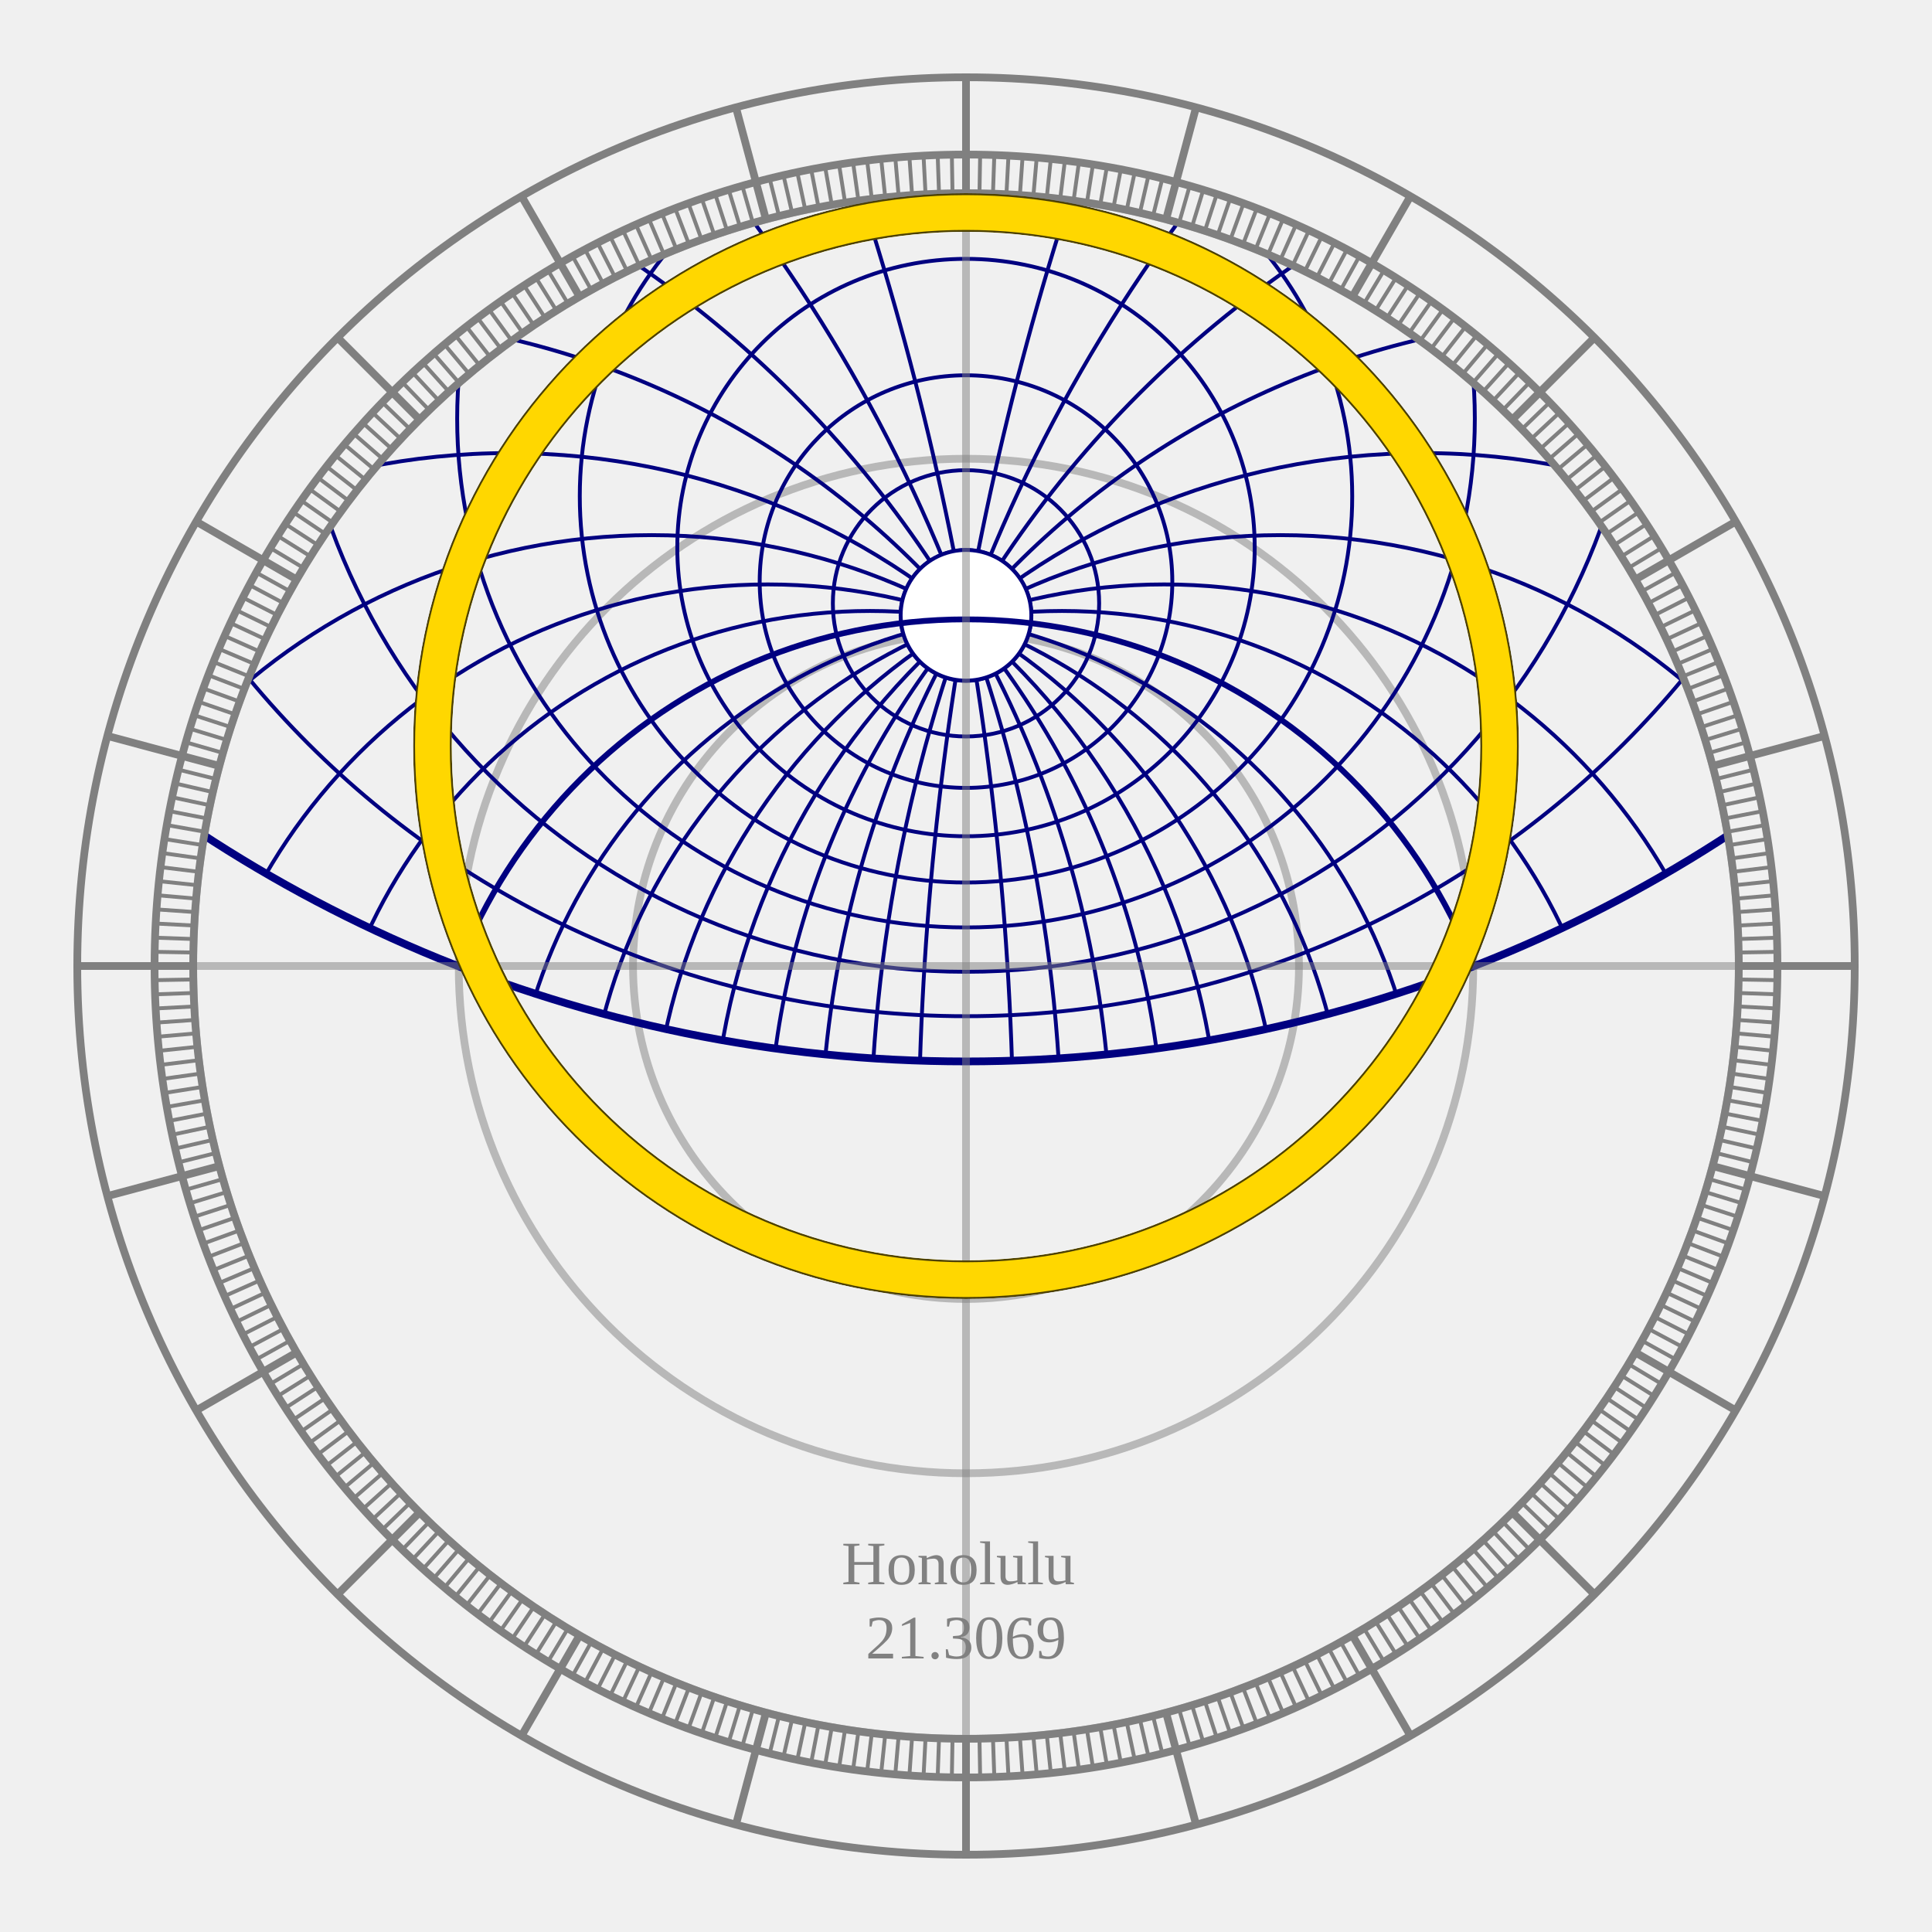
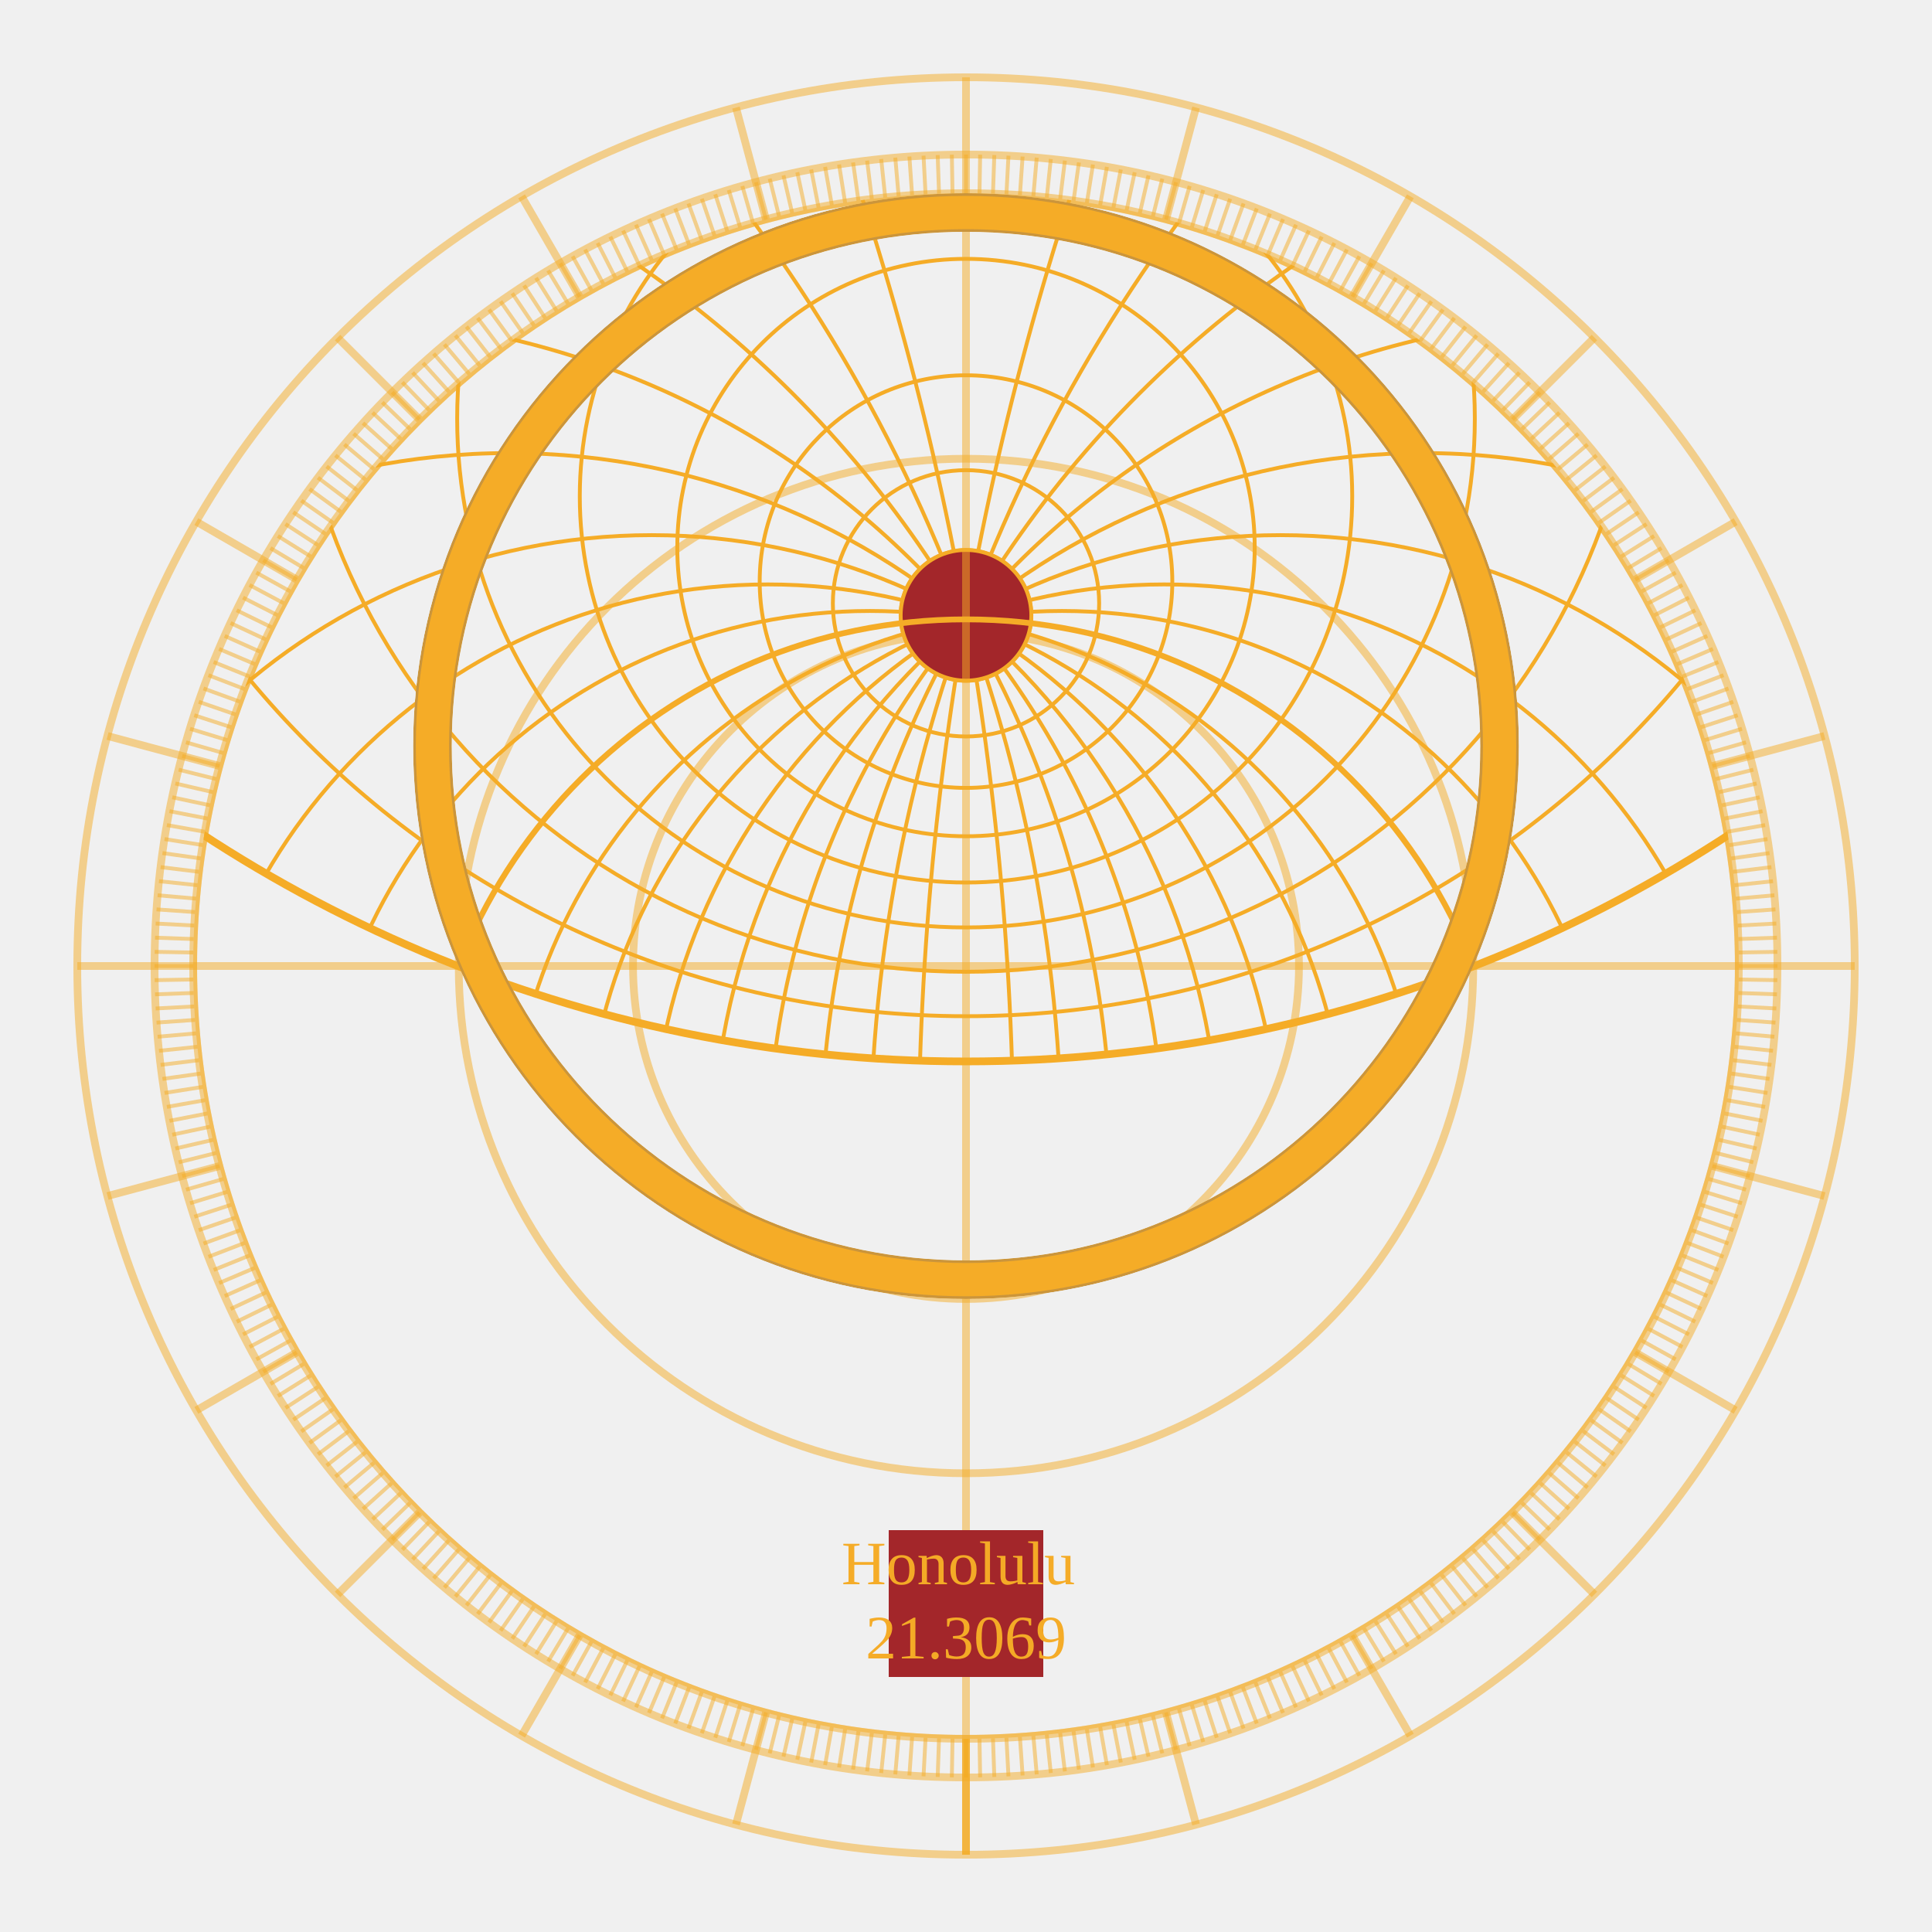
<svg xmlns="http://www.w3.org/2000/svg" xmlns:xlink="http://www.w3.org/1999/xlink" viewbox="0 0 250 250" height="250" width="250">
  <g id="astrolabe" transform="translate(125,125)">
    <defs>
-       <style>
- 				#example {
+       <style type="text/css">
+ 				.new_year {
				  display: block;
				  margin: auto;
- 				  border: grey;
- 				  background-color: light grey;
+ 				  stroke: #f5ac27;
+ 				  background-color: #a3262a;
				}
				#plate {
				  clip-path:url(#Capricorn);
				  clipPath: url(#Capricorn);
				}
				#location {
				  text-anchor: middle;
				  font-size: 6pt;
- 				  fill: grey;
+ 				  fill: #f5ac27;
				  fill-opacity: 0.99
				}
				#tropics {
				  fill: none;
- 				  stroke: grey;
+ 				  stroke: #f5ac27;
				  stroke-width: 1;
				  stroke-opacity: 0.5
				}
				#horizon {
				  fill: none;
- 				  stroke: navy;
+ 				  stroke: #f5ac27;
				  stroke-width: 1;
				}
				#almucantar {
				  fill: none;
- 				  stroke: navy;
+ 				  stroke: #f5ac27;
				  stroke-width: 0.5;
				}
				#almucantar-center {
- 				  stroke: navy;
+ 				  stroke: #f5ac27;
				  stroke-width: 0.5;
- 				  fill: white;
- 				  fill-opacity: 80;
+ 				  fill: #a3262a;
+ 				  fill-opacity: 1;
				}
				#azimuth {
				  fill: none;
- 				  stroke: navy;
+ 				  stroke: #f5ac27;
				  stroke-width: 0.5;
				  clip-path:url(#Horizon);
				  clipPath: url(#Horizon);
				}
				#azimuth-90 {
				  fill: none;
- 				  stroke: navy;
+ 				  stroke: #f5ac27;
				  stroke-width: 0.75;
				  clip-path:url(#Horizon);
				  clipPath: url(#Horizon);
				}
				#axis {
				  fill: none;
- 				  stroke: grey;
+ 				  stroke: #f5ac27;
				  stroke-width: 1;
				  stroke-opacity: 0.5;
				}
				#tick {
- 				  stroke: grey;
+ 				  stroke: #f5ac27;
				  stroke-width: 0.5;
				}
				#tickLong {
- 				  stroke: grey;
+ 				  stroke: #f5ac27;
				  stroke-width: 1;
				}
				#note {
				  stroke: black;
				  stroke-width: 1;
				}
				#ecliptic-pad {
- 				  fill: gold;
+ 				  fill: #f5ac27;
				  fill-opacity: 0.45;
				  stroke: none;
				  stroke-width: 0.5;
				  stroke-opacity: 0.7;
				}
				#ecliptic {
- 				  fill: gold;
+ 				  fill: #f5ac27;
				  fill-opacity: 1;
- 				  stroke: black;
- 				  stroke-width: 0.5;
+ 				  stroke: #b98c43;
+ 				  stroke-width: 0.7;
				  stroke-opacity: 0.7;
				  mask: url(#ecliptic_hole);
				}
				#eclipticDivision {
- 				  stroke: black;
+ 				  stroke: #f5ac27;
				  stroke-width: 0.5;
- 				  stroke-opacity: 0.7;
+ 				  stroke-opacity: 0.5;
				}
				#limb {
				  fill: none;
- 				  stroke: grey;
+ 				  stroke: #f5ac27;
+ 				  stroke-opacity: 0.5;
				  stroke-width: 1;
				}
				.masked {
				  mask: url(#hole);
				}
			</style>
      <clipPath id="Capricorn">
        <circle cx="0" cy="0" r="100" />
      </clipPath>
      <clipPath id="Horizon">
        <circle id="horizon" cx="0.0" cy="168.297" r="180.645" />
      </clipPath>
      <mask id="ecliptic_hole">
        <circle cx="0.0" cy="28.457" r="71.543" style="fill:white;" />
        <circle cx="0.0" cy="28.457" r="66.543" style="fill:black;" />
      </mask>
      <mask id="almucantar_hole">
        <circle id="almucantar-center" az="80" cx="0" cy="45.36" r="8.455" style="fill:yellow" />
      </mask>
    </defs>
-     <g id="description">
-       <text id="location" x="0" y="80">
- 				Honolulu
- 	    		<tspan x="0" dy="1.2em">21.3069 </tspan>
-       </text>
-     </g>
    <g id="plate" transform="rotate(180)">
      <g id="tropics">
        <circle id="capricorn" cx="0" cy="0" r="100" />
        <circle id="equator" cx="0" cy="0" r="65.64" />
        <circle id="cancer" cx="0" cy="0" r="43.086" />
      </g>
      <g id="horizon">
        <circle id="horizon" cx="0.0" cy="168.297" r="180.645" />
      </g>
      <g id="azimuths">
        <circle id="azimuth" az="10" cx="12.423" cy="-25.601" r="71.542" />
        <circle id="azimuth" az="10" cx="-12.423" cy="-25.601" r="71.542" />
        <circle id="azimuth" az="20" cx="25.644" cy="-25.601" r="74.977" />
        <circle id="azimuth" az="20" cx="-25.644" cy="-25.601" r="74.977" />
        <circle id="azimuth" az="30" cx="40.678" cy="-25.601" r="81.355" />
        <circle id="azimuth" az="30" cx="-40.678" cy="-25.601" r="81.355" />
        <circle id="azimuth" az="40" cx="59.119" cy="-25.601" r="91.973" />
        <circle id="azimuth" az="40" cx="-59.119" cy="-25.601" r="91.973" />
        <circle id="azimuth" az="50" cx="83.966" cy="-25.601" r="109.609" />
        <circle id="azimuth" az="50" cx="-83.966" cy="-25.601" r="109.609" />
        <circle id="azimuth" az="60" cx="122.033" cy="-25.601" r="140.911" />
        <circle id="azimuth" az="60" cx="-122.033" cy="-25.601" r="140.911" />
        <circle id="azimuth" az="70" cx="193.575" cy="-25.601" r="205.998" />
        <circle id="azimuth" az="70" cx="-193.575" cy="-25.601" r="205.998" />
        <circle id="azimuth" az="80" cx="399.573" cy="-25.601" r="405.737" />
        <circle id="azimuth" az="80" cx="-399.573" cy="-25.601" r="405.737" />
      </g>
      <g id="almucantars">
        <circle id="almucantar" alt="0" cx="0" cy="168.297" r="180.645" />
        <circle id="almucantar" alt="10" cx="0" cy="113.877" r="120.374" />
        <circle id="almucantar" alt="20" cx="0" cy="86.695" r="87.443" />
        <circle id="almucantar" alt="30" cx="0" cy="70.831" r="65.842" />
        <circle id="almucantar" alt="40" cx="0" cy="60.779" r="49.976" />
        <circle id="almucantar" alt="50" cx="0" cy="54.146" r="37.358" />
        <circle id="almucantar" alt="60" cx="0" cy="49.743" r="26.696" />
        <circle id="almucantar" alt="70" cx="0" cy="46.93" r="17.229" />
        <circle id="almucantar" alt="80" cx="0" cy="45.36" r="8.455" />
        <circle id="almucantar-center" az="0.0" cx="-0.0" cy="45.38" r="8.455" />
      </g>
      <g id="prime_vertical">
        <circle id="azimuth-90" cx="0" cy="-25.601" r="70.456" />
      </g>
      <g id="axis">
        <line id="axis" x1="0" y1="-100" x2="0" y2="100" />
        <line id="axis" x1="-100" y1="0" x2="100" y2="0" />
+       </g>
+       <g id="description" transform="rotate(180)">
+         <rect x="-10" y="73" width="20" height="19" style="stroke: none; fill: #a3262a;" />
+         <text id="location" x="0" y="80">
+ 				Honolulu
+ 	    		<tspan x="0" dy="1.2em">21.3069 </tspan>
+         </text>
      </g>
    </g>
    <g id="limb">
      <g id="limb_boundaries">
        <circle id="limb" cx="0" cy="0" r="100" />
        <circle id="limb" cx="0" cy="0" r="105" />
        <circle id="limb" cx="0" cy="0" r="115" />
      </g>
      <g id="ticks">
        <g id="short_ticks">
          <line id="tick" x1="0" y1="100" x2="0" y2="105" />
          <use id="tick" xlink:href="#tick" transform="rotate(0)" />
          <use id="tick" xlink:href="#tick" transform="rotate(1)" />
          <use id="tick" xlink:href="#tick" transform="rotate(2)" />
          <use id="tick" xlink:href="#tick" transform="rotate(3)" />
          <use id="tick" xlink:href="#tick" transform="rotate(4)" />
          <use id="tick" xlink:href="#tick" transform="rotate(5)" />
          <use id="tick" xlink:href="#tick" transform="rotate(6)" />
          <use id="tick" xlink:href="#tick" transform="rotate(7)" />
          <use id="tick" xlink:href="#tick" transform="rotate(8)" />
          <use id="tick" xlink:href="#tick" transform="rotate(9)" />
          <use id="tick" xlink:href="#tick" transform="rotate(10)" />
          <use id="tick" xlink:href="#tick" transform="rotate(11)" />
          <use id="tick" xlink:href="#tick" transform="rotate(12)" />
          <use id="tick" xlink:href="#tick" transform="rotate(13)" />
          <use id="tick" xlink:href="#tick" transform="rotate(14)" />
          <use id="tick" xlink:href="#tick" transform="rotate(15)" />
          <use id="tick" xlink:href="#tick" transform="rotate(16)" />
          <use id="tick" xlink:href="#tick" transform="rotate(17)" />
          <use id="tick" xlink:href="#tick" transform="rotate(18)" />
          <use id="tick" xlink:href="#tick" transform="rotate(19)" />
          <use id="tick" xlink:href="#tick" transform="rotate(20)" />
          <use id="tick" xlink:href="#tick" transform="rotate(21)" />
          <use id="tick" xlink:href="#tick" transform="rotate(22)" />
          <use id="tick" xlink:href="#tick" transform="rotate(23)" />
          <use id="tick" xlink:href="#tick" transform="rotate(24)" />
          <use id="tick" xlink:href="#tick" transform="rotate(25)" />
          <use id="tick" xlink:href="#tick" transform="rotate(26)" />
          <use id="tick" xlink:href="#tick" transform="rotate(27)" />
          <use id="tick" xlink:href="#tick" transform="rotate(28)" />
          <use id="tick" xlink:href="#tick" transform="rotate(29)" />
          <use id="tick" xlink:href="#tick" transform="rotate(30)" />
          <use id="tick" xlink:href="#tick" transform="rotate(31)" />
          <use id="tick" xlink:href="#tick" transform="rotate(32)" />
          <use id="tick" xlink:href="#tick" transform="rotate(33)" />
          <use id="tick" xlink:href="#tick" transform="rotate(34)" />
          <use id="tick" xlink:href="#tick" transform="rotate(35)" />
          <use id="tick" xlink:href="#tick" transform="rotate(36)" />
          <use id="tick" xlink:href="#tick" transform="rotate(37)" />
          <use id="tick" xlink:href="#tick" transform="rotate(38)" />
          <use id="tick" xlink:href="#tick" transform="rotate(39)" />
          <use id="tick" xlink:href="#tick" transform="rotate(40)" />
          <use id="tick" xlink:href="#tick" transform="rotate(41)" />
          <use id="tick" xlink:href="#tick" transform="rotate(42)" />
          <use id="tick" xlink:href="#tick" transform="rotate(43)" />
          <use id="tick" xlink:href="#tick" transform="rotate(44)" />
          <use id="tick" xlink:href="#tick" transform="rotate(45)" />
          <use id="tick" xlink:href="#tick" transform="rotate(46)" />
          <use id="tick" xlink:href="#tick" transform="rotate(47)" />
          <use id="tick" xlink:href="#tick" transform="rotate(48)" />
          <use id="tick" xlink:href="#tick" transform="rotate(49)" />
          <use id="tick" xlink:href="#tick" transform="rotate(50)" />
          <use id="tick" xlink:href="#tick" transform="rotate(51)" />
          <use id="tick" xlink:href="#tick" transform="rotate(52)" />
          <use id="tick" xlink:href="#tick" transform="rotate(53)" />
          <use id="tick" xlink:href="#tick" transform="rotate(54)" />
          <use id="tick" xlink:href="#tick" transform="rotate(55)" />
          <use id="tick" xlink:href="#tick" transform="rotate(56)" />
          <use id="tick" xlink:href="#tick" transform="rotate(57)" />
          <use id="tick" xlink:href="#tick" transform="rotate(58)" />
          <use id="tick" xlink:href="#tick" transform="rotate(59)" />
          <use id="tick" xlink:href="#tick" transform="rotate(60)" />
          <use id="tick" xlink:href="#tick" transform="rotate(61)" />
          <use id="tick" xlink:href="#tick" transform="rotate(62)" />
          <use id="tick" xlink:href="#tick" transform="rotate(63)" />
          <use id="tick" xlink:href="#tick" transform="rotate(64)" />
          <use id="tick" xlink:href="#tick" transform="rotate(65)" />
          <use id="tick" xlink:href="#tick" transform="rotate(66)" />
          <use id="tick" xlink:href="#tick" transform="rotate(67)" />
          <use id="tick" xlink:href="#tick" transform="rotate(68)" />
          <use id="tick" xlink:href="#tick" transform="rotate(69)" />
          <use id="tick" xlink:href="#tick" transform="rotate(70)" />
          <use id="tick" xlink:href="#tick" transform="rotate(71)" />
          <use id="tick" xlink:href="#tick" transform="rotate(72)" />
          <use id="tick" xlink:href="#tick" transform="rotate(73)" />
          <use id="tick" xlink:href="#tick" transform="rotate(74)" />
          <use id="tick" xlink:href="#tick" transform="rotate(75)" />
          <use id="tick" xlink:href="#tick" transform="rotate(76)" />
          <use id="tick" xlink:href="#tick" transform="rotate(77)" />
          <use id="tick" xlink:href="#tick" transform="rotate(78)" />
          <use id="tick" xlink:href="#tick" transform="rotate(79)" />
          <use id="tick" xlink:href="#tick" transform="rotate(80)" />
          <use id="tick" xlink:href="#tick" transform="rotate(81)" />
          <use id="tick" xlink:href="#tick" transform="rotate(82)" />
          <use id="tick" xlink:href="#tick" transform="rotate(83)" />
          <use id="tick" xlink:href="#tick" transform="rotate(84)" />
          <use id="tick" xlink:href="#tick" transform="rotate(85)" />
          <use id="tick" xlink:href="#tick" transform="rotate(86)" />
          <use id="tick" xlink:href="#tick" transform="rotate(87)" />
          <use id="tick" xlink:href="#tick" transform="rotate(88)" />
          <use id="tick" xlink:href="#tick" transform="rotate(89)" />
          <use id="tick" xlink:href="#tick" transform="rotate(90)" />
          <use id="tick" xlink:href="#tick" transform="rotate(91)" />
          <use id="tick" xlink:href="#tick" transform="rotate(92)" />
          <use id="tick" xlink:href="#tick" transform="rotate(93)" />
          <use id="tick" xlink:href="#tick" transform="rotate(94)" />
          <use id="tick" xlink:href="#tick" transform="rotate(95)" />
          <use id="tick" xlink:href="#tick" transform="rotate(96)" />
          <use id="tick" xlink:href="#tick" transform="rotate(97)" />
          <use id="tick" xlink:href="#tick" transform="rotate(98)" />
          <use id="tick" xlink:href="#tick" transform="rotate(99)" />
          <use id="tick" xlink:href="#tick" transform="rotate(100)" />
          <use id="tick" xlink:href="#tick" transform="rotate(101)" />
          <use id="tick" xlink:href="#tick" transform="rotate(102)" />
          <use id="tick" xlink:href="#tick" transform="rotate(103)" />
          <use id="tick" xlink:href="#tick" transform="rotate(104)" />
          <use id="tick" xlink:href="#tick" transform="rotate(105)" />
          <use id="tick" xlink:href="#tick" transform="rotate(106)" />
          <use id="tick" xlink:href="#tick" transform="rotate(107)" />
          <use id="tick" xlink:href="#tick" transform="rotate(108)" />
          <use id="tick" xlink:href="#tick" transform="rotate(109)" />
          <use id="tick" xlink:href="#tick" transform="rotate(110)" />
          <use id="tick" xlink:href="#tick" transform="rotate(111)" />
          <use id="tick" xlink:href="#tick" transform="rotate(112)" />
          <use id="tick" xlink:href="#tick" transform="rotate(113)" />
          <use id="tick" xlink:href="#tick" transform="rotate(114)" />
          <use id="tick" xlink:href="#tick" transform="rotate(115)" />
          <use id="tick" xlink:href="#tick" transform="rotate(116)" />
          <use id="tick" xlink:href="#tick" transform="rotate(117)" />
          <use id="tick" xlink:href="#tick" transform="rotate(118)" />
          <use id="tick" xlink:href="#tick" transform="rotate(119)" />
          <use id="tick" xlink:href="#tick" transform="rotate(120)" />
          <use id="tick" xlink:href="#tick" transform="rotate(121)" />
          <use id="tick" xlink:href="#tick" transform="rotate(122)" />
          <use id="tick" xlink:href="#tick" transform="rotate(123)" />
          <use id="tick" xlink:href="#tick" transform="rotate(124)" />
          <use id="tick" xlink:href="#tick" transform="rotate(125)" />
          <use id="tick" xlink:href="#tick" transform="rotate(126)" />
          <use id="tick" xlink:href="#tick" transform="rotate(127)" />
          <use id="tick" xlink:href="#tick" transform="rotate(128)" />
          <use id="tick" xlink:href="#tick" transform="rotate(129)" />
          <use id="tick" xlink:href="#tick" transform="rotate(130)" />
          <use id="tick" xlink:href="#tick" transform="rotate(131)" />
          <use id="tick" xlink:href="#tick" transform="rotate(132)" />
          <use id="tick" xlink:href="#tick" transform="rotate(133)" />
          <use id="tick" xlink:href="#tick" transform="rotate(134)" />
          <use id="tick" xlink:href="#tick" transform="rotate(135)" />
          <use id="tick" xlink:href="#tick" transform="rotate(136)" />
          <use id="tick" xlink:href="#tick" transform="rotate(137)" />
          <use id="tick" xlink:href="#tick" transform="rotate(138)" />
          <use id="tick" xlink:href="#tick" transform="rotate(139)" />
          <use id="tick" xlink:href="#tick" transform="rotate(140)" />
          <use id="tick" xlink:href="#tick" transform="rotate(141)" />
          <use id="tick" xlink:href="#tick" transform="rotate(142)" />
          <use id="tick" xlink:href="#tick" transform="rotate(143)" />
          <use id="tick" xlink:href="#tick" transform="rotate(144)" />
          <use id="tick" xlink:href="#tick" transform="rotate(145)" />
          <use id="tick" xlink:href="#tick" transform="rotate(146)" />
          <use id="tick" xlink:href="#tick" transform="rotate(147)" />
          <use id="tick" xlink:href="#tick" transform="rotate(148)" />
          <use id="tick" xlink:href="#tick" transform="rotate(149)" />
          <use id="tick" xlink:href="#tick" transform="rotate(150)" />
          <use id="tick" xlink:href="#tick" transform="rotate(151)" />
          <use id="tick" xlink:href="#tick" transform="rotate(152)" />
          <use id="tick" xlink:href="#tick" transform="rotate(153)" />
          <use id="tick" xlink:href="#tick" transform="rotate(154)" />
          <use id="tick" xlink:href="#tick" transform="rotate(155)" />
          <use id="tick" xlink:href="#tick" transform="rotate(156)" />
          <use id="tick" xlink:href="#tick" transform="rotate(157)" />
          <use id="tick" xlink:href="#tick" transform="rotate(158)" />
          <use id="tick" xlink:href="#tick" transform="rotate(159)" />
          <use id="tick" xlink:href="#tick" transform="rotate(160)" />
          <use id="tick" xlink:href="#tick" transform="rotate(161)" />
          <use id="tick" xlink:href="#tick" transform="rotate(162)" />
          <use id="tick" xlink:href="#tick" transform="rotate(163)" />
          <use id="tick" xlink:href="#tick" transform="rotate(164)" />
          <use id="tick" xlink:href="#tick" transform="rotate(165)" />
          <use id="tick" xlink:href="#tick" transform="rotate(166)" />
          <use id="tick" xlink:href="#tick" transform="rotate(167)" />
          <use id="tick" xlink:href="#tick" transform="rotate(168)" />
          <use id="tick" xlink:href="#tick" transform="rotate(169)" />
          <use id="tick" xlink:href="#tick" transform="rotate(170)" />
          <use id="tick" xlink:href="#tick" transform="rotate(171)" />
          <use id="tick" xlink:href="#tick" transform="rotate(172)" />
          <use id="tick" xlink:href="#tick" transform="rotate(173)" />
          <use id="tick" xlink:href="#tick" transform="rotate(174)" />
          <use id="tick" xlink:href="#tick" transform="rotate(175)" />
          <use id="tick" xlink:href="#tick" transform="rotate(176)" />
          <use id="tick" xlink:href="#tick" transform="rotate(177)" />
          <use id="tick" xlink:href="#tick" transform="rotate(178)" />
          <use id="tick" xlink:href="#tick" transform="rotate(179)" />
          <use id="tick" xlink:href="#tick" transform="rotate(180)" />
          <use id="tick" xlink:href="#tick" transform="rotate(181)" />
          <use id="tick" xlink:href="#tick" transform="rotate(182)" />
          <use id="tick" xlink:href="#tick" transform="rotate(183)" />
          <use id="tick" xlink:href="#tick" transform="rotate(184)" />
          <use id="tick" xlink:href="#tick" transform="rotate(185)" />
          <use id="tick" xlink:href="#tick" transform="rotate(186)" />
          <use id="tick" xlink:href="#tick" transform="rotate(187)" />
          <use id="tick" xlink:href="#tick" transform="rotate(188)" />
          <use id="tick" xlink:href="#tick" transform="rotate(189)" />
          <use id="tick" xlink:href="#tick" transform="rotate(190)" />
          <use id="tick" xlink:href="#tick" transform="rotate(191)" />
          <use id="tick" xlink:href="#tick" transform="rotate(192)" />
          <use id="tick" xlink:href="#tick" transform="rotate(193)" />
          <use id="tick" xlink:href="#tick" transform="rotate(194)" />
          <use id="tick" xlink:href="#tick" transform="rotate(195)" />
          <use id="tick" xlink:href="#tick" transform="rotate(196)" />
          <use id="tick" xlink:href="#tick" transform="rotate(197)" />
          <use id="tick" xlink:href="#tick" transform="rotate(198)" />
          <use id="tick" xlink:href="#tick" transform="rotate(199)" />
          <use id="tick" xlink:href="#tick" transform="rotate(200)" />
          <use id="tick" xlink:href="#tick" transform="rotate(201)" />
          <use id="tick" xlink:href="#tick" transform="rotate(202)" />
          <use id="tick" xlink:href="#tick" transform="rotate(203)" />
          <use id="tick" xlink:href="#tick" transform="rotate(204)" />
          <use id="tick" xlink:href="#tick" transform="rotate(205)" />
          <use id="tick" xlink:href="#tick" transform="rotate(206)" />
          <use id="tick" xlink:href="#tick" transform="rotate(207)" />
          <use id="tick" xlink:href="#tick" transform="rotate(208)" />
          <use id="tick" xlink:href="#tick" transform="rotate(209)" />
          <use id="tick" xlink:href="#tick" transform="rotate(210)" />
          <use id="tick" xlink:href="#tick" transform="rotate(211)" />
          <use id="tick" xlink:href="#tick" transform="rotate(212)" />
          <use id="tick" xlink:href="#tick" transform="rotate(213)" />
          <use id="tick" xlink:href="#tick" transform="rotate(214)" />
          <use id="tick" xlink:href="#tick" transform="rotate(215)" />
          <use id="tick" xlink:href="#tick" transform="rotate(216)" />
          <use id="tick" xlink:href="#tick" transform="rotate(217)" />
          <use id="tick" xlink:href="#tick" transform="rotate(218)" />
          <use id="tick" xlink:href="#tick" transform="rotate(219)" />
          <use id="tick" xlink:href="#tick" transform="rotate(220)" />
          <use id="tick" xlink:href="#tick" transform="rotate(221)" />
          <use id="tick" xlink:href="#tick" transform="rotate(222)" />
          <use id="tick" xlink:href="#tick" transform="rotate(223)" />
          <use id="tick" xlink:href="#tick" transform="rotate(224)" />
          <use id="tick" xlink:href="#tick" transform="rotate(225)" />
          <use id="tick" xlink:href="#tick" transform="rotate(226)" />
          <use id="tick" xlink:href="#tick" transform="rotate(227)" />
          <use id="tick" xlink:href="#tick" transform="rotate(228)" />
          <use id="tick" xlink:href="#tick" transform="rotate(229)" />
          <use id="tick" xlink:href="#tick" transform="rotate(230)" />
          <use id="tick" xlink:href="#tick" transform="rotate(231)" />
          <use id="tick" xlink:href="#tick" transform="rotate(232)" />
          <use id="tick" xlink:href="#tick" transform="rotate(233)" />
          <use id="tick" xlink:href="#tick" transform="rotate(234)" />
          <use id="tick" xlink:href="#tick" transform="rotate(235)" />
          <use id="tick" xlink:href="#tick" transform="rotate(236)" />
          <use id="tick" xlink:href="#tick" transform="rotate(237)" />
          <use id="tick" xlink:href="#tick" transform="rotate(238)" />
          <use id="tick" xlink:href="#tick" transform="rotate(239)" />
          <use id="tick" xlink:href="#tick" transform="rotate(240)" />
          <use id="tick" xlink:href="#tick" transform="rotate(241)" />
          <use id="tick" xlink:href="#tick" transform="rotate(242)" />
          <use id="tick" xlink:href="#tick" transform="rotate(243)" />
          <use id="tick" xlink:href="#tick" transform="rotate(244)" />
          <use id="tick" xlink:href="#tick" transform="rotate(245)" />
          <use id="tick" xlink:href="#tick" transform="rotate(246)" />
          <use id="tick" xlink:href="#tick" transform="rotate(247)" />
          <use id="tick" xlink:href="#tick" transform="rotate(248)" />
          <use id="tick" xlink:href="#tick" transform="rotate(249)" />
          <use id="tick" xlink:href="#tick" transform="rotate(250)" />
          <use id="tick" xlink:href="#tick" transform="rotate(251)" />
          <use id="tick" xlink:href="#tick" transform="rotate(252)" />
          <use id="tick" xlink:href="#tick" transform="rotate(253)" />
          <use id="tick" xlink:href="#tick" transform="rotate(254)" />
          <use id="tick" xlink:href="#tick" transform="rotate(255)" />
          <use id="tick" xlink:href="#tick" transform="rotate(256)" />
          <use id="tick" xlink:href="#tick" transform="rotate(257)" />
          <use id="tick" xlink:href="#tick" transform="rotate(258)" />
          <use id="tick" xlink:href="#tick" transform="rotate(259)" />
          <use id="tick" xlink:href="#tick" transform="rotate(260)" />
          <use id="tick" xlink:href="#tick" transform="rotate(261)" />
          <use id="tick" xlink:href="#tick" transform="rotate(262)" />
          <use id="tick" xlink:href="#tick" transform="rotate(263)" />
          <use id="tick" xlink:href="#tick" transform="rotate(264)" />
          <use id="tick" xlink:href="#tick" transform="rotate(265)" />
          <use id="tick" xlink:href="#tick" transform="rotate(266)" />
          <use id="tick" xlink:href="#tick" transform="rotate(267)" />
          <use id="tick" xlink:href="#tick" transform="rotate(268)" />
          <use id="tick" xlink:href="#tick" transform="rotate(269)" />
          <use id="tick" xlink:href="#tick" transform="rotate(270)" />
          <use id="tick" xlink:href="#tick" transform="rotate(271)" />
          <use id="tick" xlink:href="#tick" transform="rotate(272)" />
          <use id="tick" xlink:href="#tick" transform="rotate(273)" />
          <use id="tick" xlink:href="#tick" transform="rotate(274)" />
          <use id="tick" xlink:href="#tick" transform="rotate(275)" />
          <use id="tick" xlink:href="#tick" transform="rotate(276)" />
          <use id="tick" xlink:href="#tick" transform="rotate(277)" />
          <use id="tick" xlink:href="#tick" transform="rotate(278)" />
          <use id="tick" xlink:href="#tick" transform="rotate(279)" />
          <use id="tick" xlink:href="#tick" transform="rotate(280)" />
          <use id="tick" xlink:href="#tick" transform="rotate(281)" />
          <use id="tick" xlink:href="#tick" transform="rotate(282)" />
          <use id="tick" xlink:href="#tick" transform="rotate(283)" />
          <use id="tick" xlink:href="#tick" transform="rotate(284)" />
          <use id="tick" xlink:href="#tick" transform="rotate(285)" />
          <use id="tick" xlink:href="#tick" transform="rotate(286)" />
          <use id="tick" xlink:href="#tick" transform="rotate(287)" />
          <use id="tick" xlink:href="#tick" transform="rotate(288)" />
          <use id="tick" xlink:href="#tick" transform="rotate(289)" />
          <use id="tick" xlink:href="#tick" transform="rotate(290)" />
          <use id="tick" xlink:href="#tick" transform="rotate(291)" />
          <use id="tick" xlink:href="#tick" transform="rotate(292)" />
          <use id="tick" xlink:href="#tick" transform="rotate(293)" />
          <use id="tick" xlink:href="#tick" transform="rotate(294)" />
          <use id="tick" xlink:href="#tick" transform="rotate(295)" />
          <use id="tick" xlink:href="#tick" transform="rotate(296)" />
          <use id="tick" xlink:href="#tick" transform="rotate(297)" />
          <use id="tick" xlink:href="#tick" transform="rotate(298)" />
          <use id="tick" xlink:href="#tick" transform="rotate(299)" />
          <use id="tick" xlink:href="#tick" transform="rotate(300)" />
          <use id="tick" xlink:href="#tick" transform="rotate(301)" />
          <use id="tick" xlink:href="#tick" transform="rotate(302)" />
          <use id="tick" xlink:href="#tick" transform="rotate(303)" />
          <use id="tick" xlink:href="#tick" transform="rotate(304)" />
          <use id="tick" xlink:href="#tick" transform="rotate(305)" />
          <use id="tick" xlink:href="#tick" transform="rotate(306)" />
          <use id="tick" xlink:href="#tick" transform="rotate(307)" />
          <use id="tick" xlink:href="#tick" transform="rotate(308)" />
          <use id="tick" xlink:href="#tick" transform="rotate(309)" />
          <use id="tick" xlink:href="#tick" transform="rotate(310)" />
          <use id="tick" xlink:href="#tick" transform="rotate(311)" />
          <use id="tick" xlink:href="#tick" transform="rotate(312)" />
          <use id="tick" xlink:href="#tick" transform="rotate(313)" />
          <use id="tick" xlink:href="#tick" transform="rotate(314)" />
          <use id="tick" xlink:href="#tick" transform="rotate(315)" />
          <use id="tick" xlink:href="#tick" transform="rotate(316)" />
          <use id="tick" xlink:href="#tick" transform="rotate(317)" />
          <use id="tick" xlink:href="#tick" transform="rotate(318)" />
          <use id="tick" xlink:href="#tick" transform="rotate(319)" />
          <use id="tick" xlink:href="#tick" transform="rotate(320)" />
          <use id="tick" xlink:href="#tick" transform="rotate(321)" />
          <use id="tick" xlink:href="#tick" transform="rotate(322)" />
          <use id="tick" xlink:href="#tick" transform="rotate(323)" />
          <use id="tick" xlink:href="#tick" transform="rotate(324)" />
          <use id="tick" xlink:href="#tick" transform="rotate(325)" />
          <use id="tick" xlink:href="#tick" transform="rotate(326)" />
          <use id="tick" xlink:href="#tick" transform="rotate(327)" />
          <use id="tick" xlink:href="#tick" transform="rotate(328)" />
          <use id="tick" xlink:href="#tick" transform="rotate(329)" />
          <use id="tick" xlink:href="#tick" transform="rotate(330)" />
          <use id="tick" xlink:href="#tick" transform="rotate(331)" />
          <use id="tick" xlink:href="#tick" transform="rotate(332)" />
          <use id="tick" xlink:href="#tick" transform="rotate(333)" />
          <use id="tick" xlink:href="#tick" transform="rotate(334)" />
          <use id="tick" xlink:href="#tick" transform="rotate(335)" />
          <use id="tick" xlink:href="#tick" transform="rotate(336)" />
          <use id="tick" xlink:href="#tick" transform="rotate(337)" />
          <use id="tick" xlink:href="#tick" transform="rotate(338)" />
          <use id="tick" xlink:href="#tick" transform="rotate(339)" />
          <use id="tick" xlink:href="#tick" transform="rotate(340)" />
          <use id="tick" xlink:href="#tick" transform="rotate(341)" />
          <use id="tick" xlink:href="#tick" transform="rotate(342)" />
          <use id="tick" xlink:href="#tick" transform="rotate(343)" />
          <use id="tick" xlink:href="#tick" transform="rotate(344)" />
          <use id="tick" xlink:href="#tick" transform="rotate(345)" />
          <use id="tick" xlink:href="#tick" transform="rotate(346)" />
          <use id="tick" xlink:href="#tick" transform="rotate(347)" />
          <use id="tick" xlink:href="#tick" transform="rotate(348)" />
          <use id="tick" xlink:href="#tick" transform="rotate(349)" />
          <use id="tick" xlink:href="#tick" transform="rotate(350)" />
          <use id="tick" xlink:href="#tick" transform="rotate(351)" />
          <use id="tick" xlink:href="#tick" transform="rotate(352)" />
          <use id="tick" xlink:href="#tick" transform="rotate(353)" />
          <use id="tick" xlink:href="#tick" transform="rotate(354)" />
          <use id="tick" xlink:href="#tick" transform="rotate(355)" />
          <use id="tick" xlink:href="#tick" transform="rotate(356)" />
          <use id="tick" xlink:href="#tick" transform="rotate(357)" />
          <use id="tick" xlink:href="#tick" transform="rotate(358)" />
          <use id="tick" xlink:href="#tick" transform="rotate(359)" />
          <use id="tick" xlink:href="#tick" transform="rotate(360)" />
        </g>
        <g id="long_ticks">
          <line id="tickLong" x1="0" y1="100" x2="0" y2="115" />
          <use id="tickLong" xlink:href="#tickLong" transform="rotate(0)" />
          <use id="tickLong" xlink:href="#tickLong" transform="rotate(15)" />
          <use id="tickLong" xlink:href="#tickLong" transform="rotate(30)" />
          <use id="tickLong" xlink:href="#tickLong" transform="rotate(45)" />
          <use id="tickLong" xlink:href="#tickLong" transform="rotate(60)" />
          <use id="tickLong" xlink:href="#tickLong" transform="rotate(75)" />
          <use id="tickLong" xlink:href="#tickLong" transform="rotate(90)" />
          <use id="tickLong" xlink:href="#tickLong" transform="rotate(105)" />
          <use id="tickLong" xlink:href="#tickLong" transform="rotate(120)" />
          <use id="tickLong" xlink:href="#tickLong" transform="rotate(135)" />
          <use id="tickLong" xlink:href="#tickLong" transform="rotate(150)" />
          <use id="tickLong" xlink:href="#tickLong" transform="rotate(165)" />
          <use id="tickLong" xlink:href="#tickLong" transform="rotate(180)" />
          <use id="tickLong" xlink:href="#tickLong" transform="rotate(195)" />
          <use id="tickLong" xlink:href="#tickLong" transform="rotate(210)" />
          <use id="tickLong" xlink:href="#tickLong" transform="rotate(225)" />
          <use id="tickLong" xlink:href="#tickLong" transform="rotate(240)" />
          <use id="tickLong" xlink:href="#tickLong" transform="rotate(255)" />
          <use id="tickLong" xlink:href="#tickLong" transform="rotate(270)" />
          <use id="tickLong" xlink:href="#tickLong" transform="rotate(285)" />
          <use id="tickLong" xlink:href="#tickLong" transform="rotate(300)" />
          <use id="tickLong" xlink:href="#tickLong" transform="rotate(315)" />
          <use id="tickLong" xlink:href="#tickLong" transform="rotate(330)" />
          <use id="tickLong" xlink:href="#tickLong" transform="rotate(345)" />
          <use id="tickLong" xlink:href="#tickLong" transform="rotate(360)" />
        </g>
      </g>
    </g>
    <g id="rete" transform="rotate(180)">
      <g id="ecliptic">
        <circle id="ecliptic" cx="0.0" cy="28.457" r="71.543" />
        <path id="ecliptic" d="            M-66.543,28.457               a66.543,66.543 0 1, 1 133.086,0              a66.543,66.543 0 1, 1 -133.086,0             " />
      </g>
      <g id="stars">
		    	</g>
      <g id="planets">
- 		    	</g>
-       <animateTransform attributeName="transform" type="rotate" attributeTyep="XML" from="0" to="233" begin="0s" dur="5s" fill="freeze" />
+         <circle id="moon" cx="44.143" cy="214.415" r="10" style="fill:white;" />
+       </g>
+       <animateTransform attributeName="transform" type="rotate" attributeTyep="XML" from="233" to="233" begin="0s" dur="5s" fill="freeze" />
    </g>
  </g>
</svg>
